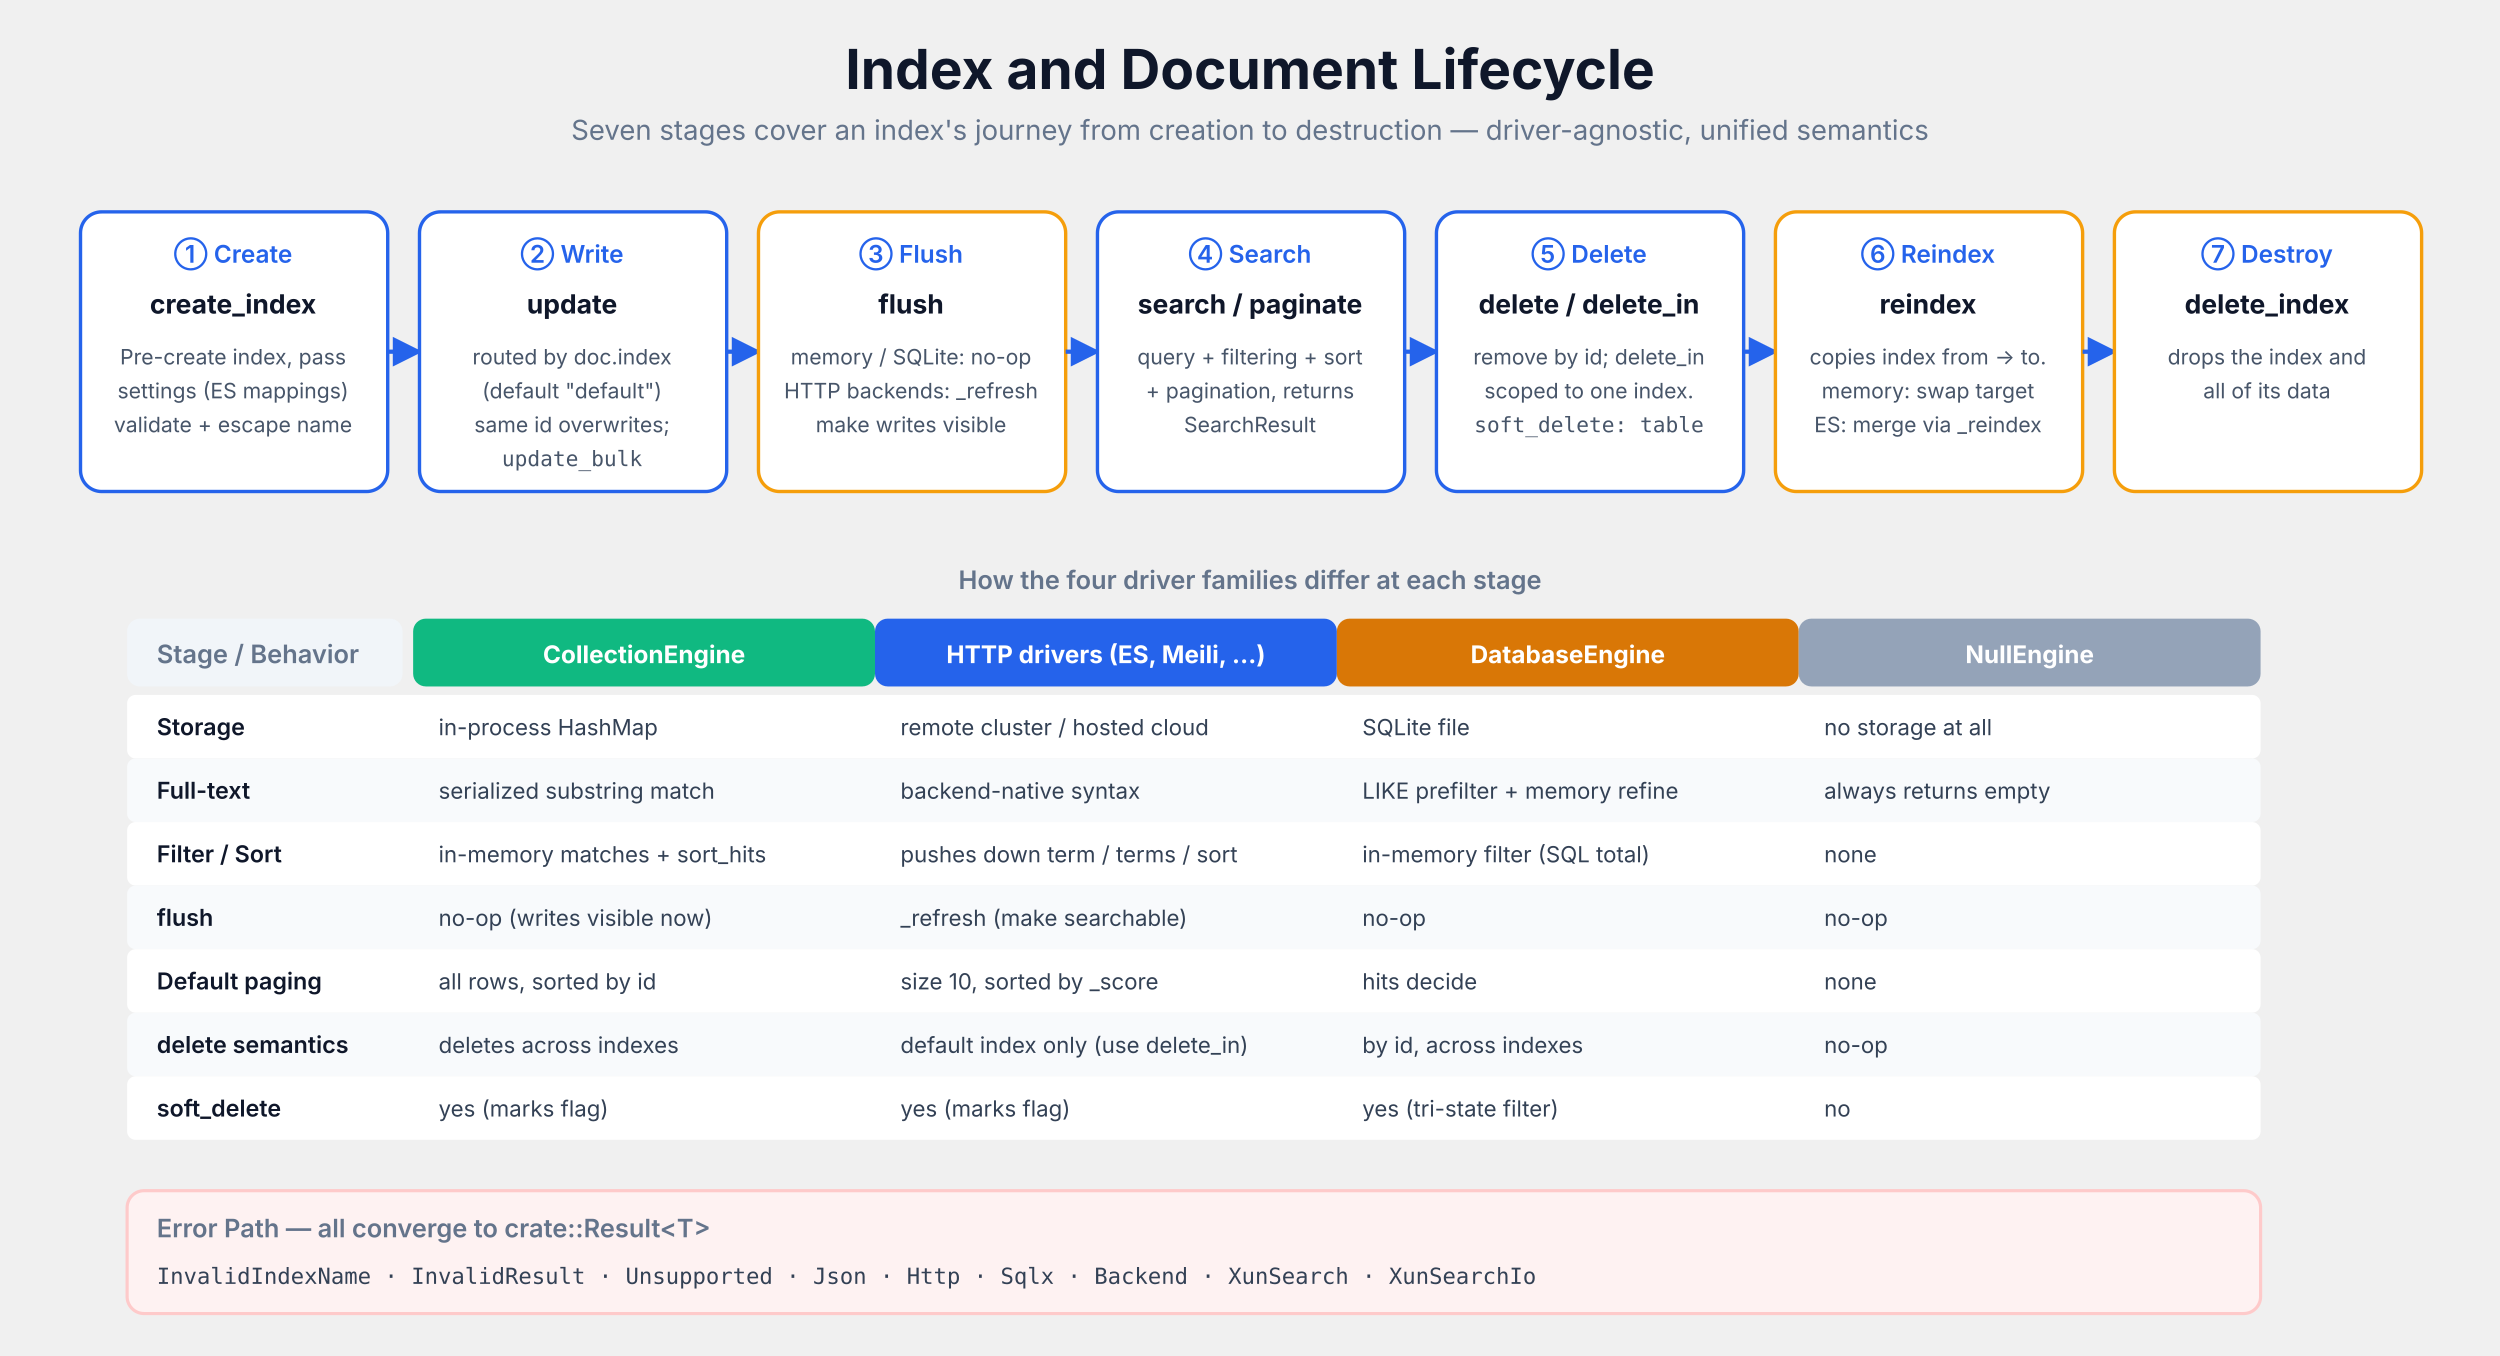
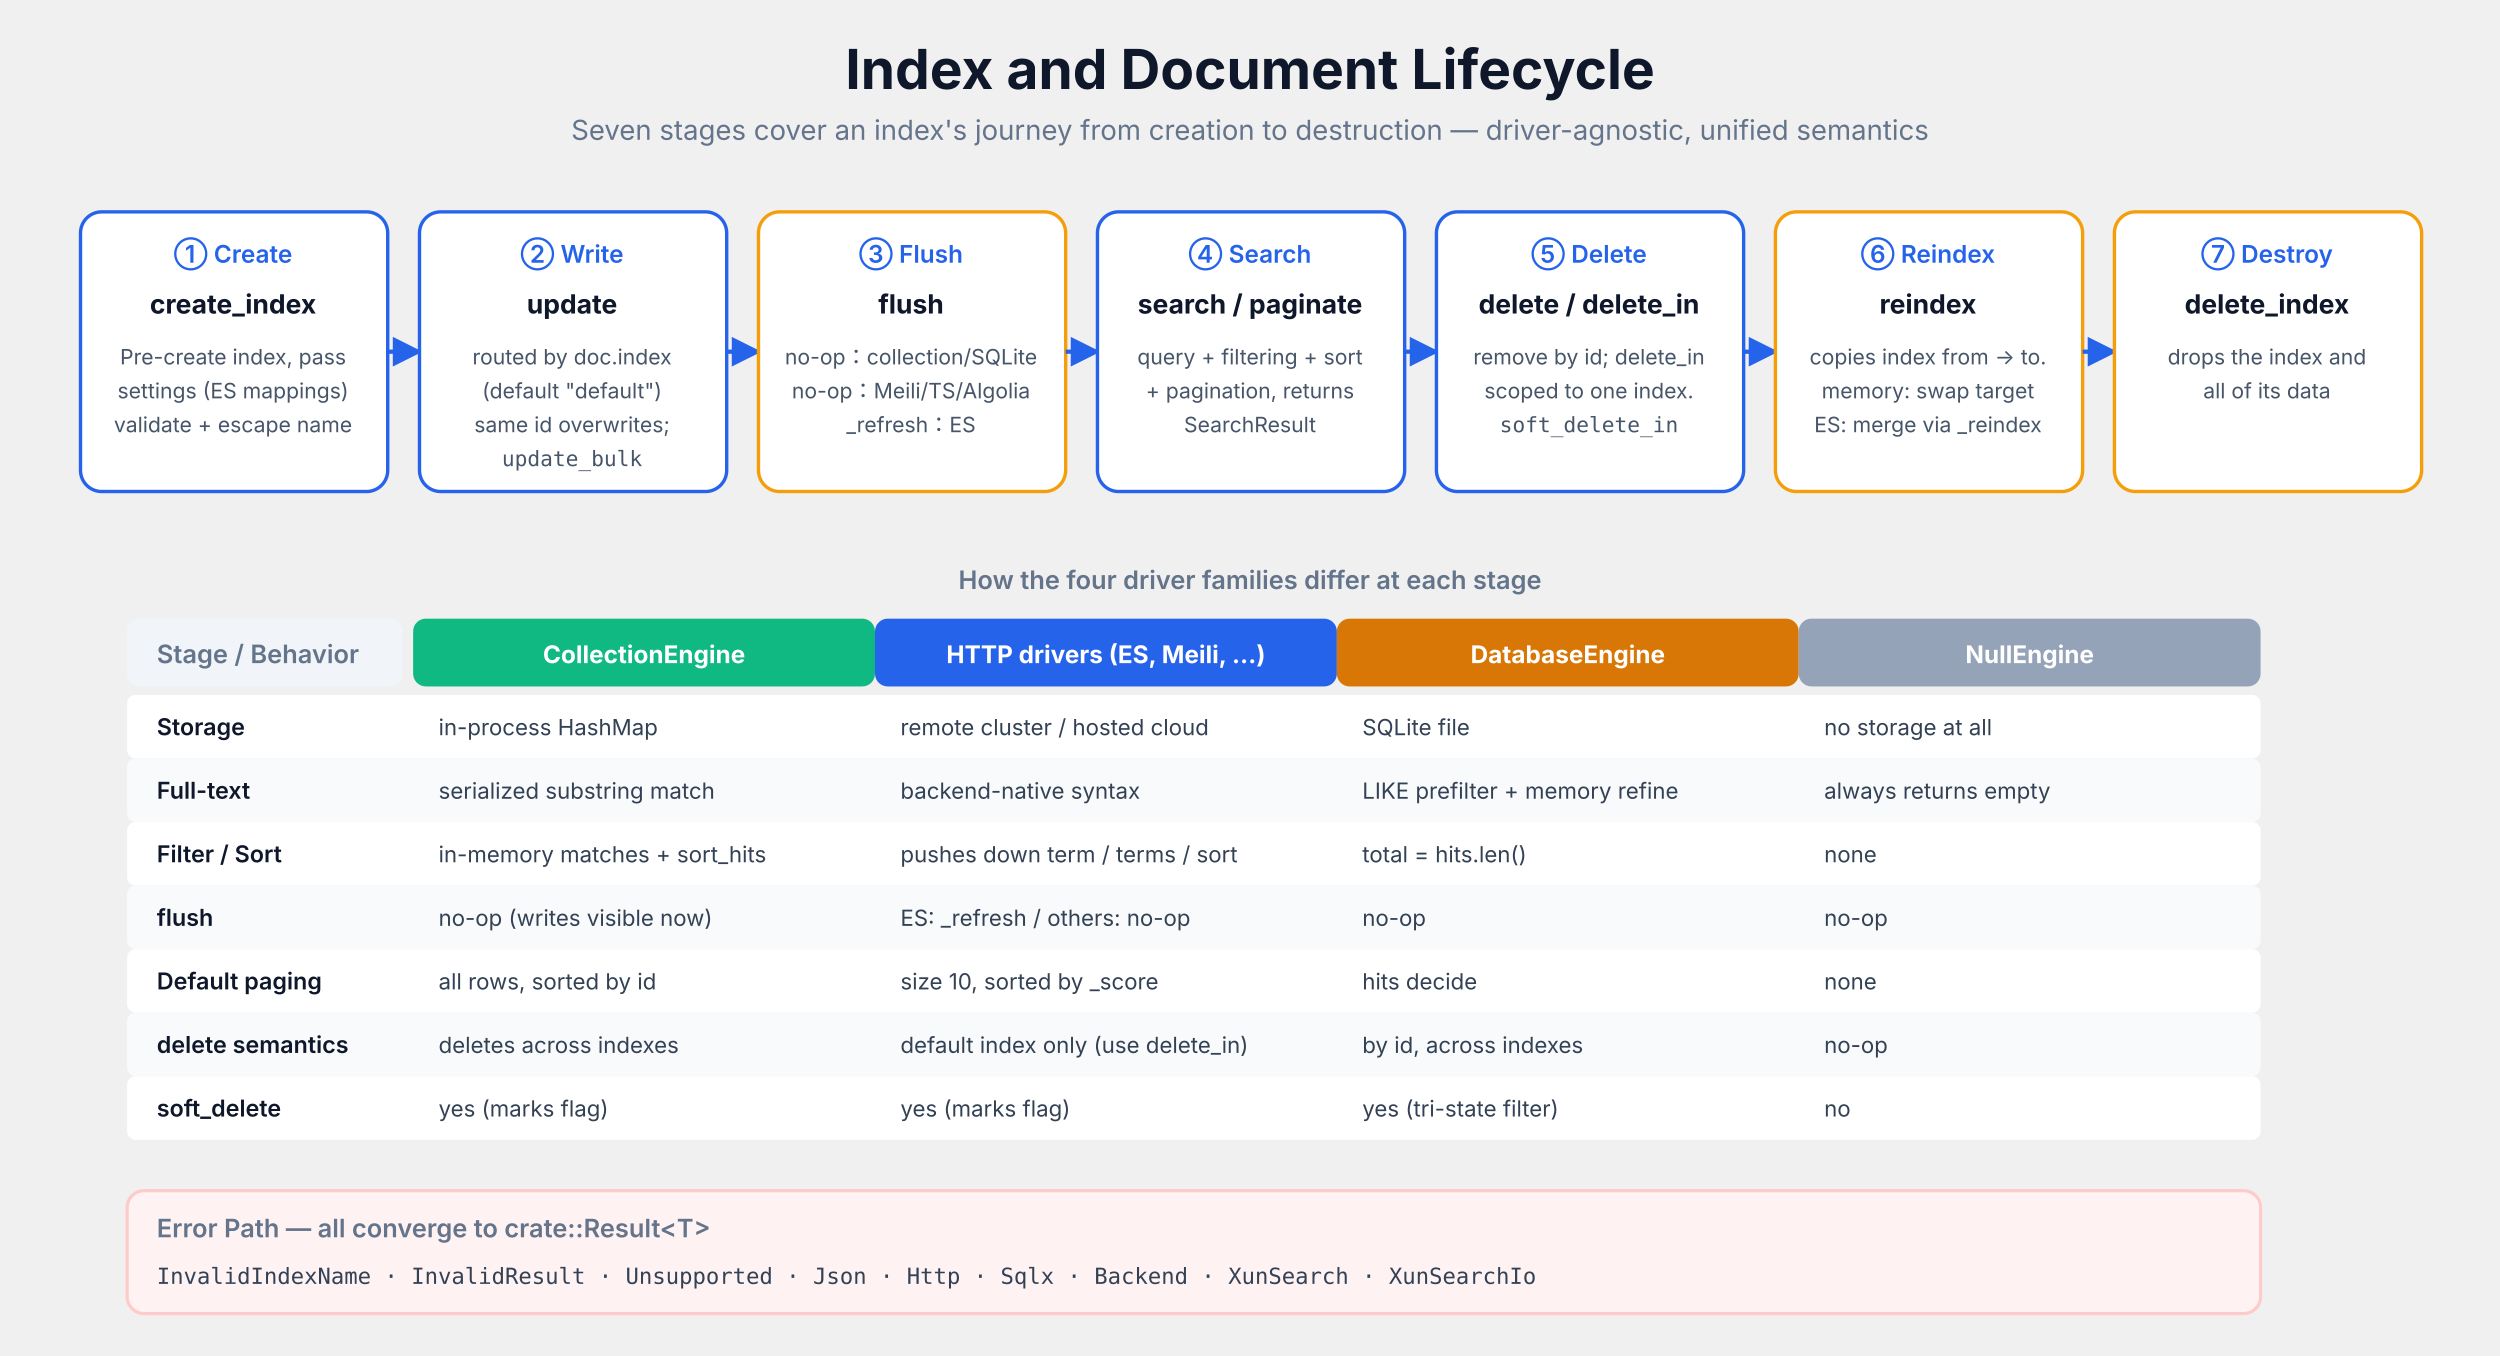
<svg xmlns="http://www.w3.org/2000/svg" viewBox="0 0 1180 640" font-family="system-ui, -apple-system, 'Segoe UI', sans-serif" role="img" aria-labelledby="lifeTitle">
  <defs>
    <marker id="arrow2" viewBox="0 0 10 10" refX="9" refY="5" markerWidth="7" markerHeight="7" orient="auto-start-reverse">
      <path d="M 0 0 L 10 5 L 0 10 z" fill="#2563eb" />
    </marker>
    <style>
      .title { font-size: 26px; font-weight: 700; fill: #0f172a; }
      .sub   { font-size: 13px; fill: #64748b; }
      .node  { fill: #ffffff; stroke: #2563eb; stroke-width: 1.6; }
      .node-alt { stroke: #f59e0b; }
      .step  { font-size: 11.5px; font-weight: 600; fill: #2563eb; }
      .name  { font-size: 12.5px; font-weight: 700; fill: #0f172a; }
      .desc  { font-size: 10px; fill: #475569; }
      .hdr   { font-size: 11.5px; font-weight: 700; fill: #ffffff; }
      .cell  { font-size: 10.5px; fill: #334155; }
      .rowlb { font-size: 11px; font-weight: 600; fill: #0f172a; }
      .lbl   { font-size: 12px; fill: #64748b; font-weight: 600; }
      .mono  { font-family: ui-monospace, SFMono-Regular, Menlo, monospace; }
    </style>
  </defs>
  <text x="590" y="42" text-anchor="middle" class="title">Index and Document Lifecycle</text>
  <text x="590" y="66" text-anchor="middle" class="sub">Seven stages cover an index's journey from creation to destruction — driver-agnostic, unified semantics</text>
  <rect x="38" y="100" width="145" height="132" rx="10" class="node" />
  <text x="110" y="124" text-anchor="middle" class="step">① Create</text>
  <text x="110" y="148" text-anchor="middle" class="name">create_index</text>
  <text x="110" y="172" text-anchor="middle" class="desc">Pre-create index, pass</text>
  <text x="110" y="188" text-anchor="middle" class="desc">settings (ES mappings)</text>
  <text x="110" y="204" text-anchor="middle" class="desc">validate + escape name</text>
  <line x1="183" y1="166" x2="198" y2="166" stroke="#2563eb" stroke-width="2" marker-end="url(#arrow2)" />
  <rect x="198" y="100" width="145" height="132" rx="10" class="node" />
  <text x="270" y="124" text-anchor="middle" class="step">② Write</text>
  <text x="270" y="148" text-anchor="middle" class="name">update</text>
  <text x="270" y="172" text-anchor="middle" class="desc">routed by doc.index</text>
  <text x="270" y="188" text-anchor="middle" class="desc">(default "default")</text>
  <text x="270" y="204" text-anchor="middle" class="desc">same id overwrites;</text>
  <text x="270" y="220" text-anchor="middle" class="desc mono">update_bulk</text>
  <line x1="343" y1="166" x2="358" y2="166" stroke="#2563eb" stroke-width="2" marker-end="url(#arrow2)" />
  <rect x="358" y="100" width="145" height="132" rx="10" class="node node-alt" />
  <text x="430" y="124" text-anchor="middle" class="step">③ Flush</text>
  <text x="430" y="148" text-anchor="middle" class="name">flush</text>
-   <text x="430" y="172" text-anchor="middle" class="desc">memory / SQLite: no-op</text>
-   <text x="430" y="188" text-anchor="middle" class="desc">HTTP backends: _refresh</text>
-   <text x="430" y="204" text-anchor="middle" class="desc">make writes visible</text>
+   <text x="430" y="172" text-anchor="middle" class="desc">no-op：collection/SQLite</text>
+   <text x="430" y="188" text-anchor="middle" class="desc">no-op：Meili/TS/Algolia</text>
+   <text x="430" y="204" text-anchor="middle" class="desc">_refresh：ES</text>
  <line x1="503" y1="166" x2="518" y2="166" stroke="#2563eb" stroke-width="2" marker-end="url(#arrow2)" />
  <rect x="518" y="100" width="145" height="132" rx="10" class="node" />
  <text x="590" y="124" text-anchor="middle" class="step">④ Search</text>
  <text x="590" y="148" text-anchor="middle" class="name">search / paginate</text>
  <text x="590" y="172" text-anchor="middle" class="desc">query + filtering + sort</text>
  <text x="590" y="188" text-anchor="middle" class="desc">+ pagination, returns</text>
  <text x="590" y="204" text-anchor="middle" class="desc">SearchResult</text>
  <line x1="663" y1="166" x2="678" y2="166" stroke="#2563eb" stroke-width="2" marker-end="url(#arrow2)" />
  <rect x="678" y="100" width="145" height="132" rx="10" class="node" />
  <text x="750" y="124" text-anchor="middle" class="step">⑤ Delete</text>
  <text x="750" y="148" text-anchor="middle" class="name">delete / delete_in</text>
  <text x="750" y="172" text-anchor="middle" class="desc">remove by id; delete_in</text>
  <text x="750" y="188" text-anchor="middle" class="desc">scoped to one index.</text>
-   <text x="750" y="204" text-anchor="middle" class="desc mono">soft_delete: table</text>
+   <text x="750" y="204" text-anchor="middle" class="desc mono">soft_delete_in</text>
  <line x1="823" y1="166" x2="838" y2="166" stroke="#2563eb" stroke-width="2" marker-end="url(#arrow2)" />
  <rect x="838" y="100" width="145" height="132" rx="10" class="node node-alt" />
  <text x="910" y="124" text-anchor="middle" class="step">⑥ Reindex</text>
  <text x="910" y="148" text-anchor="middle" class="name">reindex</text>
  <text x="910" y="172" text-anchor="middle" class="desc">copies index from → to.</text>
  <text x="910" y="188" text-anchor="middle" class="desc">memory: swap target</text>
  <text x="910" y="204" text-anchor="middle" class="desc">ES: merge via _reindex</text>
  <line x1="983" y1="166" x2="998" y2="166" stroke="#2563eb" stroke-width="2" marker-end="url(#arrow2)" />
  <rect x="998" y="100" width="145" height="132" rx="10" class="node node-alt" />
  <text x="1070" y="124" text-anchor="middle" class="step">⑦ Destroy</text>
  <text x="1070" y="148" text-anchor="middle" class="name">delete_index</text>
  <text x="1070" y="172" text-anchor="middle" class="desc">drops the index and</text>
  <text x="1070" y="188" text-anchor="middle" class="desc">all of its data</text>
  <text x="590" y="278" text-anchor="middle" class="lbl">How the four driver families differ at each stage</text>
  <rect x="60" y="292" width="130" height="32" rx="6" fill="#f1f5f9" />
  <rect x="195" y="292" width="218" height="32" rx="6" fill="#10b981" />
  <rect x="413" y="292" width="218" height="32" rx="6" fill="#2563eb" />
  <rect x="631" y="292" width="218" height="32" rx="6" fill="#d97706" />
  <rect x="849" y="292" width="218" height="32" rx="6" fill="#94a3b8" />
  <text x="74" y="313" class="lbl">Stage / Behavior</text>
  <text x="304" y="313" text-anchor="middle" class="hdr">CollectionEngine</text>
  <text x="522" y="313" text-anchor="middle" class="hdr">HTTP drivers (ES, Meili, …)</text>
  <text x="740" y="313" text-anchor="middle" class="hdr">DatabaseEngine</text>
  <text x="958" y="313" text-anchor="middle" class="hdr">NullEngine</text>
  <rect x="60" y="328" width="1007" height="30" rx="4" fill="#ffffff" />
  <text x="74" y="347" class="rowlb">Storage</text>
  <text x="207" y="347" class="cell">in-process HashMap</text>
  <text x="425" y="347" class="cell">remote cluster / hosted cloud</text>
  <text x="643" y="347" class="cell">SQLite file</text>
  <text x="861" y="347" class="cell">no storage at all</text>
  <rect x="60" y="358" width="1007" height="30" rx="4" fill="#f8fafc" />
  <text x="74" y="377" class="rowlb">Full-text</text>
  <text x="207" y="377" class="cell">serialized substring match</text>
  <text x="425" y="377" class="cell">backend-native syntax</text>
  <text x="643" y="377" class="cell">LIKE prefilter + memory refine</text>
  <text x="861" y="377" class="cell">always returns empty</text>
  <rect x="60" y="388" width="1007" height="30" rx="4" fill="#ffffff" />
  <text x="74" y="407" class="rowlb">Filter / Sort</text>
  <text x="207" y="407" class="cell">in-memory matches + sort_hits</text>
  <text x="425" y="407" class="cell">pushes down term / terms / sort</text>
-   <text x="643" y="407" class="cell">in-memory filter (SQL total)</text>
+   <text x="643" y="407" class="cell">total = hits.len()</text>
  <text x="861" y="407" class="cell">none</text>
  <rect x="60" y="418" width="1007" height="30" rx="4" fill="#f8fafc" />
  <text x="74" y="437" class="rowlb">flush</text>
  <text x="207" y="437" class="cell">no-op (writes visible now)</text>
-   <text x="425" y="437" class="cell">_refresh (make searchable)</text>
+   <text x="425" y="437" class="cell">ES: _refresh / others: no-op</text>
  <text x="643" y="437" class="cell">no-op</text>
  <text x="861" y="437" class="cell">no-op</text>
  <rect x="60" y="448" width="1007" height="30" rx="4" fill="#ffffff" />
  <text x="74" y="467" class="rowlb">Default paging</text>
  <text x="207" y="467" class="cell">all rows, sorted by id</text>
  <text x="425" y="467" class="cell">size 10, sorted by _score</text>
  <text x="643" y="467" class="cell">hits decide</text>
  <text x="861" y="467" class="cell">none</text>
  <rect x="60" y="478" width="1007" height="30" rx="4" fill="#f8fafc" />
  <text x="74" y="497" class="rowlb">delete semantics</text>
  <text x="207" y="497" class="cell">deletes across indexes</text>
  <text x="425" y="497" class="cell">default index only (use delete_in)</text>
  <text x="643" y="497" class="cell">by id, across indexes</text>
  <text x="861" y="497" class="cell">no-op</text>
  <rect x="60" y="508" width="1007" height="30" rx="4" fill="#ffffff" />
  <text x="74" y="527" class="rowlb">soft_delete</text>
  <text x="207" y="527" class="cell">yes (marks flag)</text>
  <text x="425" y="527" class="cell">yes (marks flag)</text>
  <text x="643" y="527" class="cell">yes (tri-state filter)</text>
  <text x="861" y="527" class="cell">no</text>
  <rect x="60" y="562" width="1007" height="58" rx="8" fill="#fef2f2" stroke="#fecaca" stroke-width="1.5" />
  <text x="74" y="584" class="lbl">Error Path — all converge to crate::Result&lt;T&gt;</text>
  <text x="74" y="606" class="cell mono">InvalidIndexName · InvalidResult · Unsupported · Json · Http · Sqlx · Backend · XunSearch · XunSearchIo</text>
</svg>
